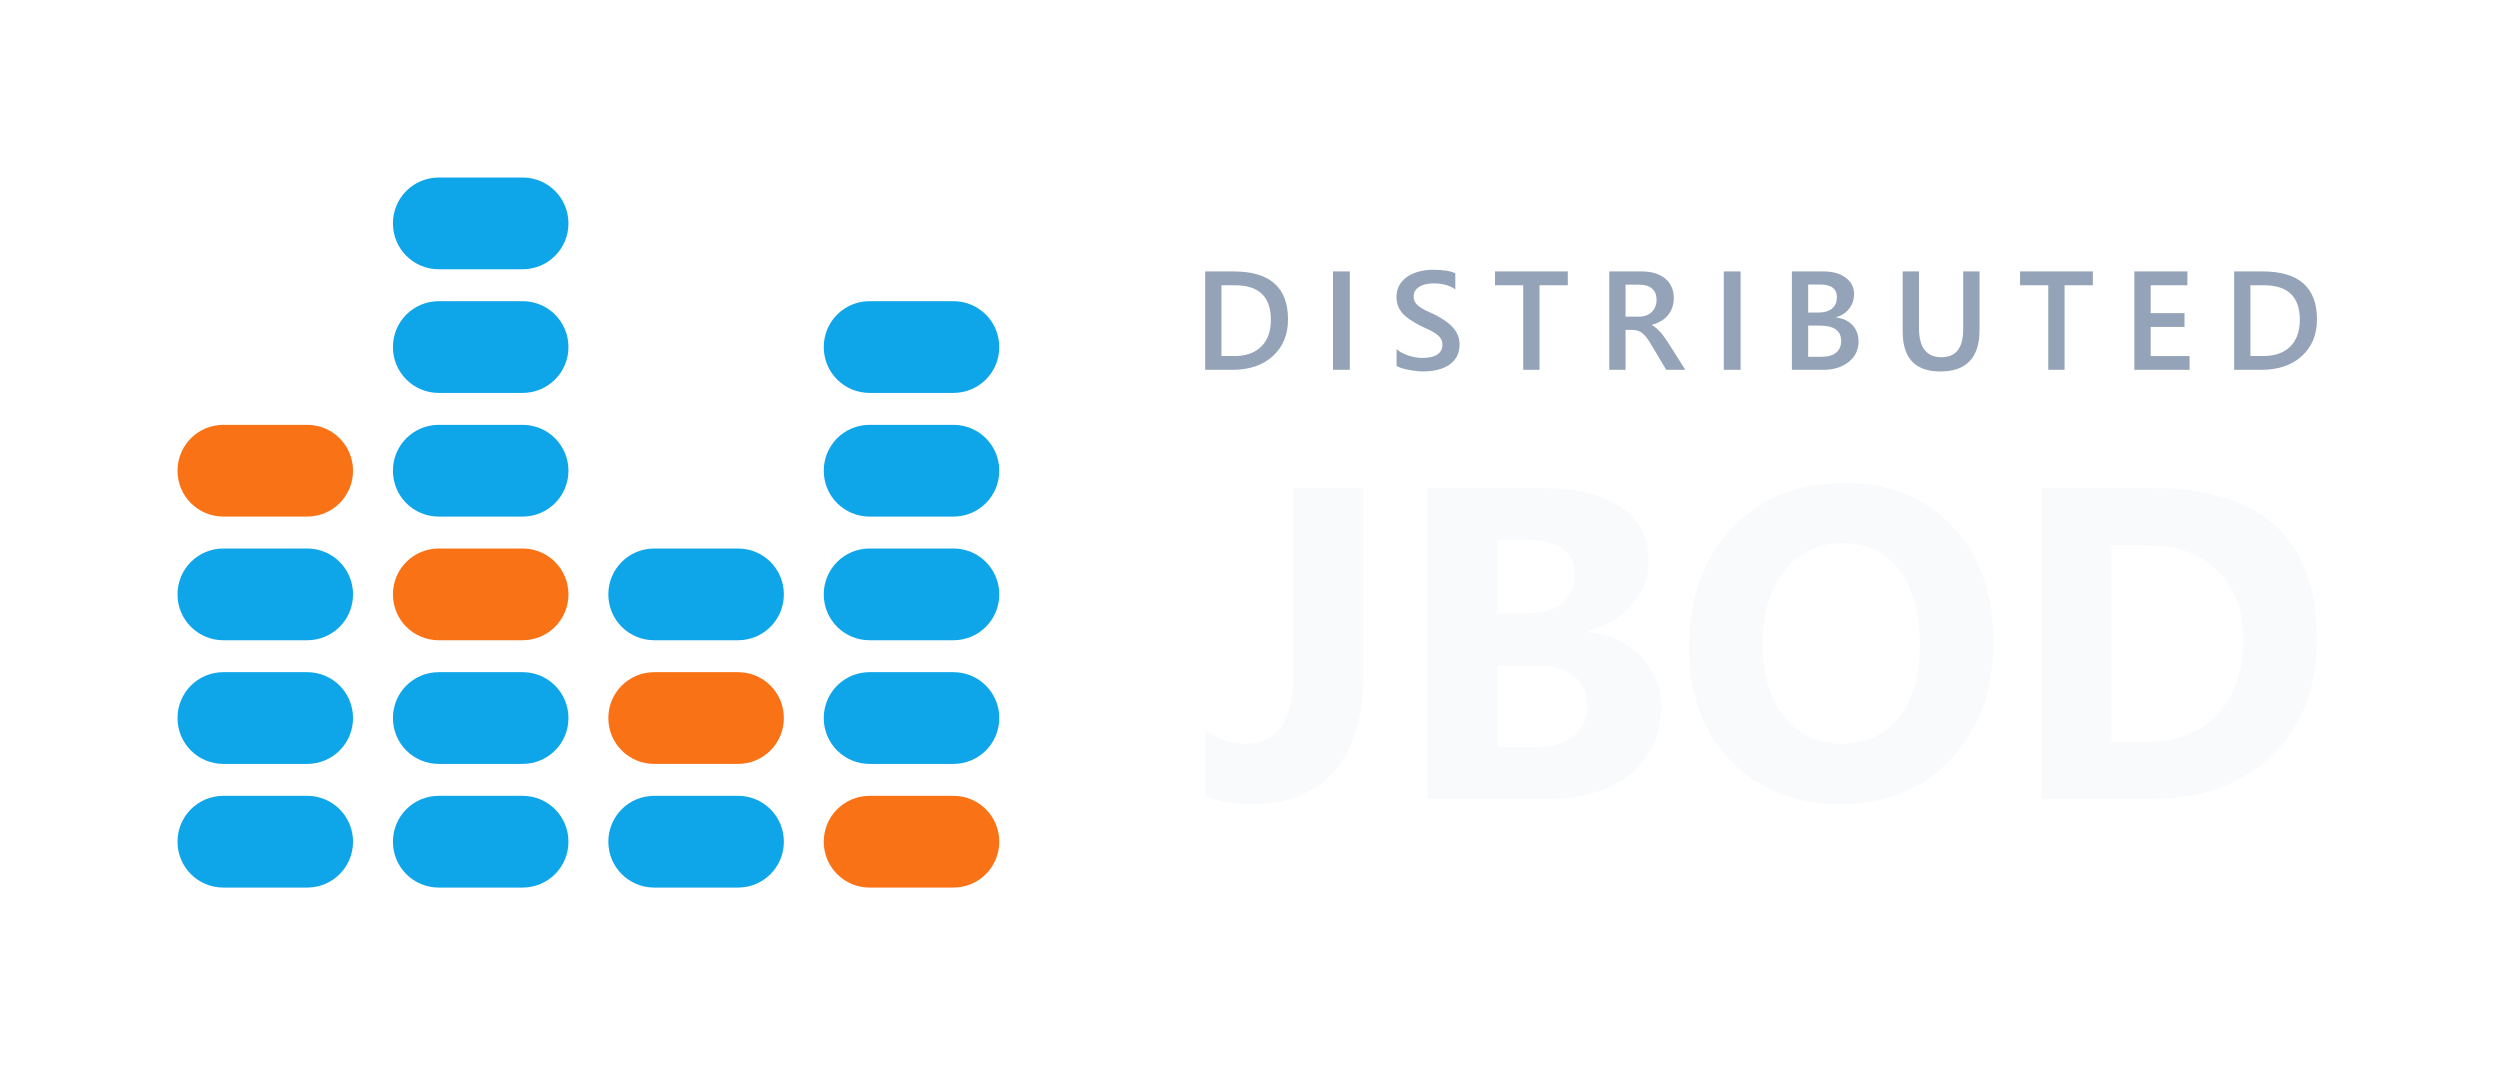
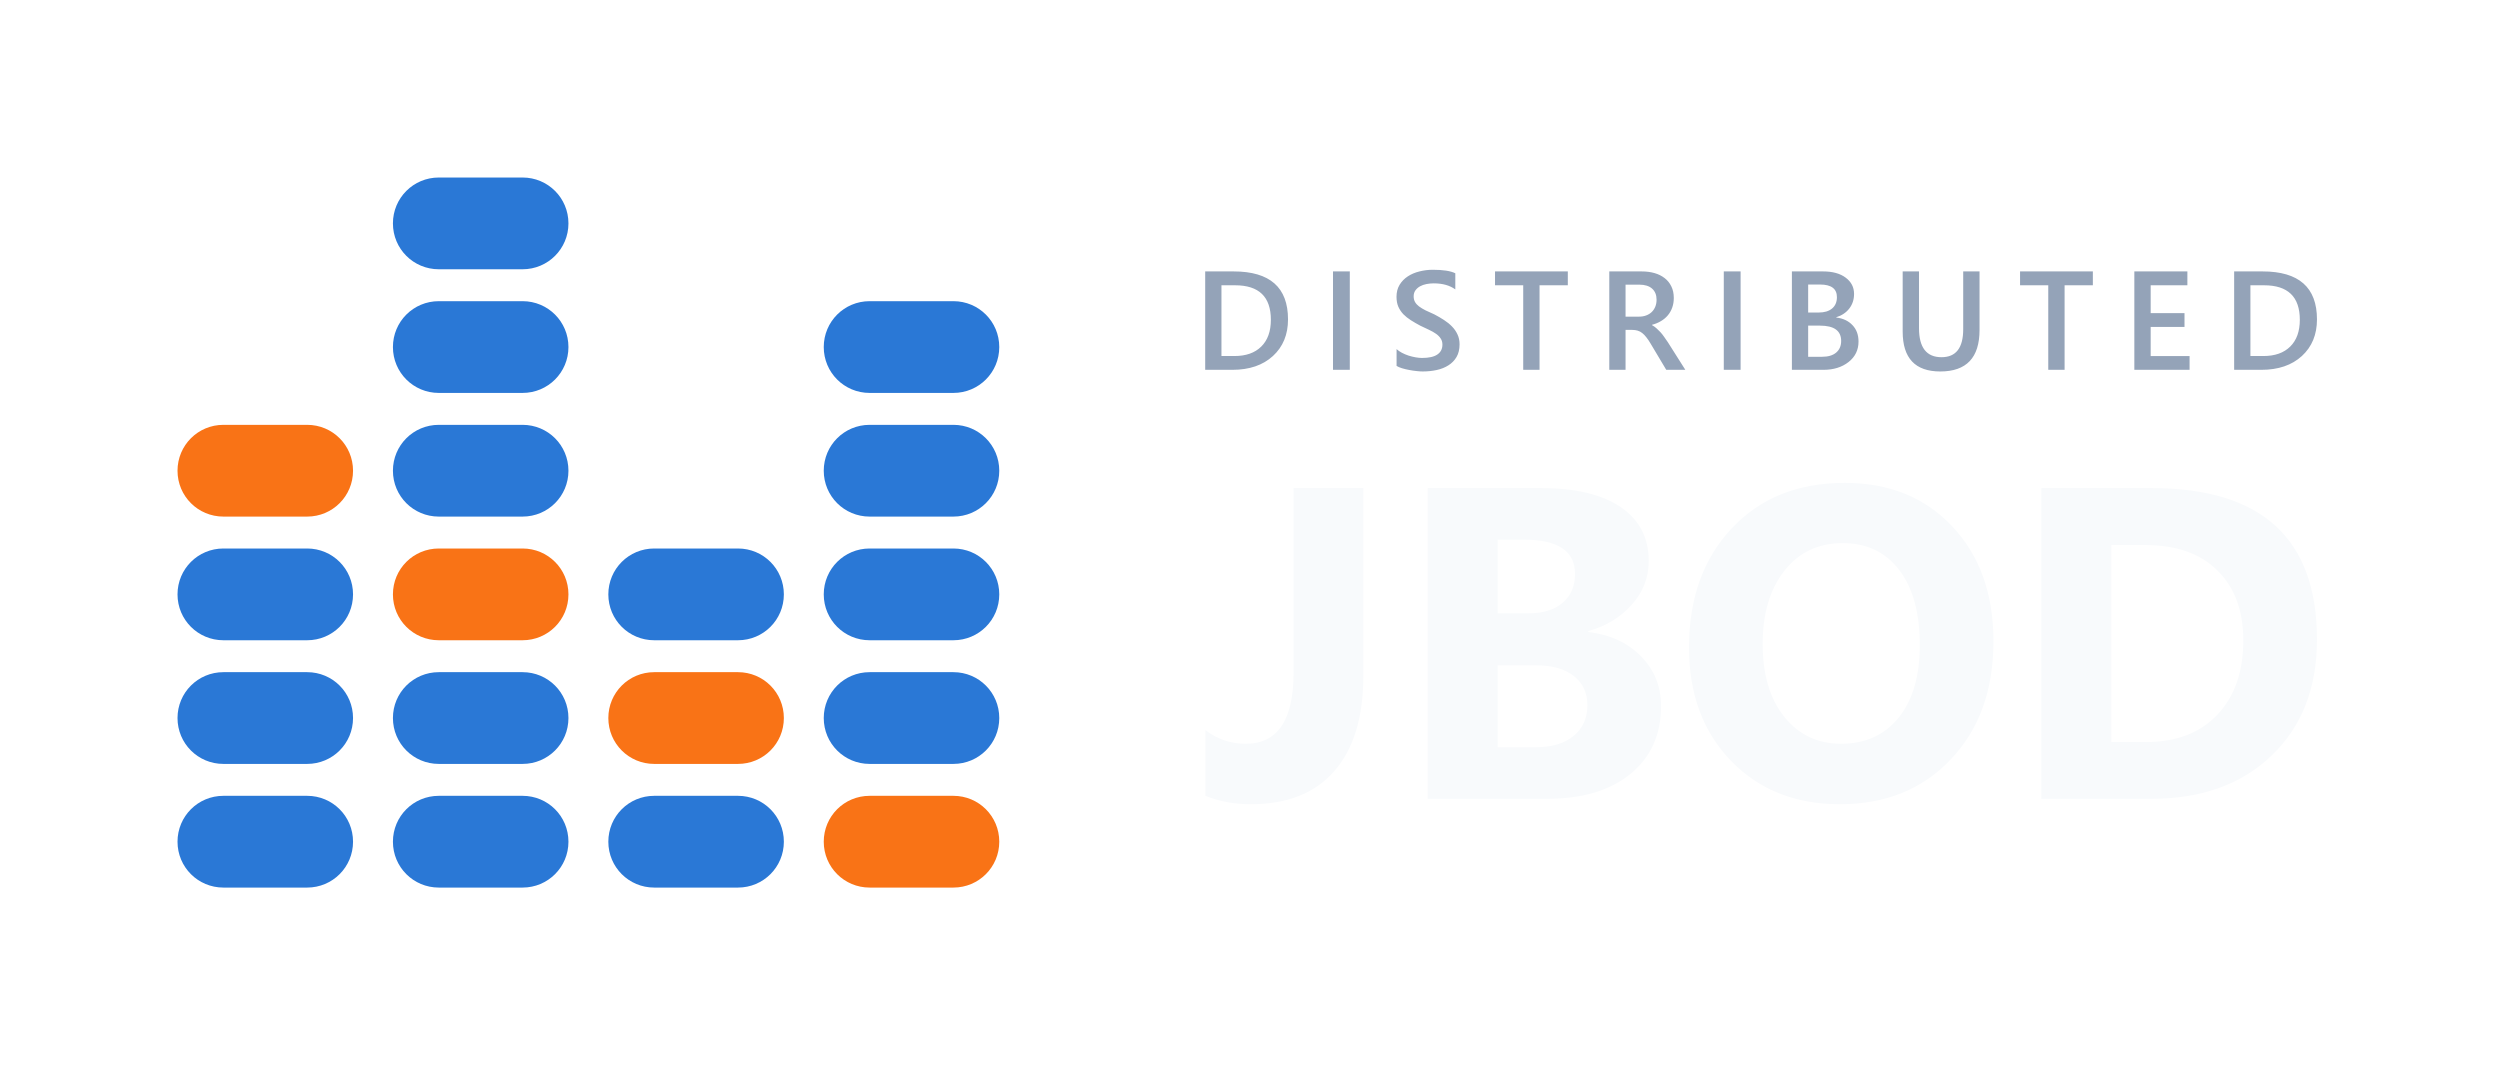
<svg xmlns="http://www.w3.org/2000/svg" width="338" height="144" viewBox="0 8 338 144" version="1.1" id="svg19">
  <defs id="defs19" />
  <g transform="translate(24,32) scale(0.539326) translate(-25,-39)" id="g18">
-     <path id="rect1" style="fill:#0ea5e9" d="m 36.5,194 h 21 c 6.371,0 11.5,5.129 11.5,11.5 0,6.371 -5.129,11.5 -11.5,11.5 h -21 C 30.129,217 25,211.871 25,205.5 25,199.129 30.129,194 36.5,194 Z" />
-     <path id="rect2" style="fill:#0ea5e9" d="m 36.5,163 h 21 c 6.371,0 11.5,5.129 11.5,11.5 0,6.371 -5.129,11.5 -11.5,11.5 h -21 C 30.129,186 25,180.871 25,174.5 25,168.129 30.129,163 36.5,163 Z" />
-     <path id="rect3" style="fill:#0ea5e9" d="m 36.5,132 h 21 c 6.371,0 11.5,5.129 11.5,11.5 0,6.371 -5.129,11.5 -11.5,11.5 h -21 C 30.129,155 25,149.871 25,143.5 25,137.129 30.129,132 36.5,132 Z" />
+     <path id="rect1" style="fill:#2a78d6" d="m 36.5,194 h 21 c 6.371,0 11.5,5.129 11.5,11.5 0,6.371 -5.129,11.5 -11.5,11.5 h -21 C 30.129,217 25,211.871 25,205.5 25,199.129 30.129,194 36.5,194 Z" />
+     <path id="rect2" style="fill:#2a78d6" d="m 36.5,163 h 21 c 6.371,0 11.5,5.129 11.5,11.5 0,6.371 -5.129,11.5 -11.5,11.5 h -21 C 30.129,186 25,180.871 25,174.5 25,168.129 30.129,163 36.5,163 Z" />
+     <path id="rect3" style="fill:#2a78d6" d="m 36.5,132 h 21 c 6.371,0 11.5,5.129 11.5,11.5 0,6.371 -5.129,11.5 -11.5,11.5 h -21 C 30.129,155 25,149.871 25,143.5 25,137.129 30.129,132 36.5,132 Z" />
    <path id="rect4" style="fill:#f97316" d="m 36.5,101 h 21 c 6.371,0 11.5,5.129 11.5,11.5 0,6.371 -5.129,11.5 -11.5,11.5 h -21 C 30.129,124 25,118.871 25,112.5 25,106.129 30.129,101 36.5,101 Z" />
-     <path id="rect5" style="fill:#0ea5e9" d="m 90.5,194 h 21 c 6.371,0 11.5,5.129 11.5,11.5 0,6.371 -5.129,11.5 -11.5,11.5 h -21 C 84.129,217 79,211.871 79,205.5 79,199.129 84.129,194 90.5,194 Z" />
-     <path id="rect6" style="fill:#0ea5e9" d="m 90.5,163 h 21 c 6.371,0 11.5,5.129 11.5,11.5 0,6.371 -5.129,11.5 -11.5,11.5 h -21 C 84.129,186 79,180.871 79,174.5 79,168.129 84.129,163 90.5,163 Z" />
+     <path id="rect5" style="fill:#2a78d6" d="m 90.5,194 h 21 c 6.371,0 11.5,5.129 11.5,11.5 0,6.371 -5.129,11.5 -11.5,11.5 h -21 C 84.129,217 79,211.871 79,205.5 79,199.129 84.129,194 90.5,194 Z" />
+     <path id="rect6" style="fill:#2a78d6" d="m 90.5,163 h 21 c 6.371,0 11.5,5.129 11.5,11.5 0,6.371 -5.129,11.5 -11.5,11.5 h -21 C 84.129,186 79,180.871 79,174.5 79,168.129 84.129,163 90.5,163 Z" />
    <path id="rect7" style="fill:#f97316" d="m 90.5,132 h 21 c 6.371,0 11.5,5.129 11.5,11.5 0,6.371 -5.129,11.5 -11.5,11.5 h -21 C 84.129,155 79,149.871 79,143.5 79,137.129 84.129,132 90.5,132 Z" />
-     <path id="rect8" style="fill:#0ea5e9" d="m 90.5,101 h 21 c 6.371,0 11.5,5.129 11.5,11.5 0,6.371 -5.129,11.5 -11.5,11.5 h -21 C 84.129,124 79,118.871 79,112.5 79,106.129 84.129,101 90.5,101 Z" />
-     <path id="rect9" style="fill:#0ea5e9" d="m 90.5,70 h 21 c 6.371,0 11.5,5.129 11.5,11.5 0,6.371 -5.129,11.5 -11.5,11.5 h -21 C 84.129,93 79,87.871 79,81.5 79,75.129 84.129,70 90.5,70 Z" />
-     <path id="rect10" style="fill:#0ea5e9" d="m 90.5,39 h 21 c 6.371,0 11.5,5.129 11.5,11.5 0,6.371 -5.129,11.5 -11.5,11.5 h -21 C 84.129,62 79,56.871 79,50.5 79,44.129 84.129,39 90.5,39 Z" />
-     <path id="rect11" style="fill:#0ea5e9" d="m 144.5,194 h 21 c 6.371,0 11.5,5.129 11.5,11.5 0,6.371 -5.129,11.5 -11.5,11.5 h -21 c -6.371,0 -11.5,-5.129 -11.5,-11.5 0,-6.371 5.129,-11.5 11.5,-11.5 z" />
+     <path id="rect8" style="fill:#2a78d6" d="m 90.5,101 h 21 c 6.371,0 11.5,5.129 11.5,11.5 0,6.371 -5.129,11.5 -11.5,11.5 h -21 C 84.129,124 79,118.871 79,112.5 79,106.129 84.129,101 90.5,101 Z" />
+     <path id="rect9" style="fill:#2a78d6" d="m 90.5,70 h 21 c 6.371,0 11.5,5.129 11.5,11.5 0,6.371 -5.129,11.5 -11.5,11.5 h -21 C 84.129,93 79,87.871 79,81.5 79,75.129 84.129,70 90.5,70 Z" />
+     <path id="rect10" style="fill:#2a78d6" d="m 90.5,39 h 21 c 6.371,0 11.5,5.129 11.5,11.5 0,6.371 -5.129,11.5 -11.5,11.5 h -21 C 84.129,62 79,56.871 79,50.5 79,44.129 84.129,39 90.5,39 Z" />
+     <path id="rect11" style="fill:#2a78d6" d="m 144.5,194 h 21 c 6.371,0 11.5,5.129 11.5,11.5 0,6.371 -5.129,11.5 -11.5,11.5 h -21 c -6.371,0 -11.5,-5.129 -11.5,-11.5 0,-6.371 5.129,-11.5 11.5,-11.5 z" />
    <path id="rect12" style="fill:#f97316" d="m 144.5,163 h 21 c 6.371,0 11.5,5.129 11.5,11.5 0,6.371 -5.129,11.5 -11.5,11.5 h -21 c -6.371,0 -11.5,-5.129 -11.5,-11.5 0,-6.371 5.129,-11.5 11.5,-11.5 z" />
-     <path id="rect13" style="fill:#0ea5e9" d="m 144.5,132 h 21 c 6.371,0 11.5,5.129 11.5,11.5 0,6.371 -5.129,11.5 -11.5,11.5 h -21 c -6.371,0 -11.5,-5.129 -11.5,-11.5 0,-6.371 5.129,-11.5 11.5,-11.5 z" />
+     <path id="rect13" style="fill:#2a78d6" d="m 144.5,132 h 21 c 6.371,0 11.5,5.129 11.5,11.5 0,6.371 -5.129,11.5 -11.5,11.5 h -21 c -6.371,0 -11.5,-5.129 -11.5,-11.5 0,-6.371 5.129,-11.5 11.5,-11.5 z" />
    <path id="rect14" style="fill:#f97316" d="m 198.5,194 h 21 c 6.371,0 11.5,5.129 11.5,11.5 0,6.371 -5.129,11.5 -11.5,11.5 h -21 c -6.371,0 -11.5,-5.129 -11.5,-11.5 0,-6.371 5.129,-11.5 11.5,-11.5 z" />
-     <path id="rect15" style="fill:#0ea5e9" d="m 198.5,163 h 21 c 6.371,0 11.5,5.129 11.5,11.5 0,6.371 -5.129,11.5 -11.5,11.5 h -21 c -6.371,0 -11.5,-5.129 -11.5,-11.5 0,-6.371 5.129,-11.5 11.5,-11.5 z" />
-     <path id="rect16" style="fill:#0ea5e9" d="m 198.5,132 h 21 c 6.371,0 11.5,5.129 11.5,11.5 0,6.371 -5.129,11.5 -11.5,11.5 h -21 c -6.371,0 -11.5,-5.129 -11.5,-11.5 0,-6.371 5.129,-11.5 11.5,-11.5 z" />
-     <path id="rect17" style="fill:#0ea5e9" d="m 198.5,101 h 21 c 6.371,0 11.5,5.129 11.5,11.5 0,6.371 -5.129,11.5 -11.5,11.5 h -21 c -6.371,0 -11.5,-5.129 -11.5,-11.5 0,-6.371 5.129,-11.5 11.5,-11.5 z" />
-     <path id="rect18" style="fill:#0ea5e9" d="m 198.5,70 h 21 c 6.371,0 11.5,5.129 11.5,11.5 0,6.371 -5.129,11.5 -11.5,11.5 h -21 C 192.129,93 187,87.871 187,81.5 187,75.129 192.129,70 198.5,70 Z" />
+     <path id="rect15" style="fill:#2a78d6" d="m 198.5,163 h 21 c 6.371,0 11.5,5.129 11.5,11.5 0,6.371 -5.129,11.5 -11.5,11.5 h -21 c -6.371,0 -11.5,-5.129 -11.5,-11.5 0,-6.371 5.129,-11.5 11.5,-11.5 z" />
+     <path id="rect16" style="fill:#2a78d6" d="m 198.5,132 h 21 c 6.371,0 11.5,5.129 11.5,11.5 0,6.371 -5.129,11.5 -11.5,11.5 h -21 c -6.371,0 -11.5,-5.129 -11.5,-11.5 0,-6.371 5.129,-11.5 11.5,-11.5 z" />
+     <path id="rect17" style="fill:#2a78d6" d="m 198.5,101 h 21 c 6.371,0 11.5,5.129 11.5,11.5 0,6.371 -5.129,11.5 -11.5,11.5 h -21 c -6.371,0 -11.5,-5.129 -11.5,-11.5 0,-6.371 5.129,-11.5 11.5,-11.5 z" />
+     <path id="rect18" style="fill:#2a78d6" d="m 198.5,70 h 21 c 6.371,0 11.5,5.129 11.5,11.5 0,6.371 -5.129,11.5 -11.5,11.5 h -21 C 192.129,93 187,87.871 187,81.5 187,75.129 192.129,70 198.5,70 Z" />
  </g>
  <g transform="translate(24,32)" id="g19">
    <path d="M 138.942,26 V 12.696 h 3.841 q 7.357,0 7.357,6.485 0,3.08 -2.041,4.954 Q 146.058,26 142.625,26 Z m 2.199,-11.43 v 9.565 h 1.763 q 2.329,0 3.618,-1.28 1.299,-1.28 1.299,-3.618 0,-4.667 -4.833,-4.667 z M 158.494,26 h -2.273 V 12.696 h 2.273 z m 6.323,-0.529 v -2.273 q 0.306,0.278 0.724,0.501 0.427,0.223 0.9,0.38 0.473,0.148 0.946,0.232 0.473,0.084 0.872,0.084 1.392,0 2.069,-0.464 0.687,-0.464 0.687,-1.345 0,-0.473 -0.232,-0.816 -0.223,-0.353 -0.631,-0.64 -0.408,-0.288 -0.965,-0.547 -0.547,-0.269 -1.178,-0.557 -0.677,-0.362 -1.262,-0.733 -0.584,-0.371 -1.021,-0.816 -0.427,-0.455 -0.677,-1.021 -0.241,-0.566 -0.241,-1.327 0,-0.937 0.417,-1.624 0.427,-0.696 1.113,-1.141 0.696,-0.455 1.577,-0.668 0.881,-0.223 1.8,-0.223 2.087,0 3.043,0.473 v 2.18 q -1.132,-0.816 -2.913,-0.816 -0.492,0 -0.983,0.093 -0.482,0.093 -0.872,0.306 -0.38,0.213 -0.622,0.547 -0.241,0.334 -0.241,0.807 0,0.445 0.186,0.77 0.186,0.325 0.538,0.594 0.362,0.269 0.872,0.529 0.52,0.25 1.197,0.547 0.696,0.362 1.308,0.761 0.622,0.399 1.085,0.881 0.473,0.482 0.742,1.076 0.278,0.584 0.278,1.336 0,1.011 -0.408,1.707 -0.408,0.696 -1.104,1.132 -0.687,0.436 -1.586,0.631 -0.9,0.195 -1.902,0.195 -0.334,0 -0.826,-0.056 -0.482,-0.046 -0.993,-0.148 -0.51,-0.093 -0.965,-0.232 -0.455,-0.139 -0.733,-0.315 z m 23.152,-10.901 h -3.822 V 26 h -2.208 V 14.57 h -3.813 v -1.874 h 9.843 z M 203.856,26 h -2.579 l -2.125,-3.562 q -0.288,-0.492 -0.566,-0.835 -0.269,-0.353 -0.557,-0.575 -0.278,-0.223 -0.612,-0.325 -0.334,-0.102 -0.751,-0.102 h -0.891 V 26 h -2.199 V 12.696 h 4.379 q 0.937,0 1.726,0.223 0.789,0.223 1.373,0.677 0.584,0.445 0.909,1.123 0.334,0.668 0.334,1.568 0,0.705 -0.213,1.299 -0.204,0.584 -0.594,1.048 -0.38,0.455 -0.928,0.779 -0.538,0.325 -1.215,0.501 v 0.037 q 0.362,0.204 0.631,0.455 0.269,0.241 0.51,0.501 0.241,0.26 0.473,0.594 0.241,0.325 0.529,0.761 z m -8.081,-11.513 v 4.323 h 1.837 q 0.51,0 0.937,-0.158 0.436,-0.158 0.751,-0.455 0.315,-0.297 0.492,-0.724 0.176,-0.427 0.176,-0.956 0,-0.956 -0.603,-1.494 -0.603,-0.538 -1.735,-0.538 z M 211.329,26 h -2.273 V 12.696 h 2.273 z m 6.935,0 V 12.696 h 4.221 q 1.93,0 3.052,0.844 1.132,0.844 1.132,2.199 0,1.132 -0.64,1.967 -0.64,0.835 -1.772,1.188 v 0.037 q 1.373,0.158 2.189,1.021 0.826,0.854 0.826,2.227 0,1.707 -1.345,2.765 Q 224.582,26 222.531,26 Z m 2.199,-11.532 v 3.785 h 1.429 q 1.15,0 1.8,-0.538 0.659,-0.547 0.659,-1.54 0,-1.707 -2.282,-1.707 z m 0,5.557 v 4.212 h 1.883 q 1.234,0 1.902,-0.566 0.677,-0.575 0.677,-1.577 0,-2.069 -2.867,-2.069 z m 23.17,0.594 q 0,5.604 -5.307,5.604 -5.084,0 -5.084,-5.39 v -8.136 h 2.208 v 7.682 q 0,3.915 3.043,3.915 2.932,0 2.932,-3.776 v -7.821 h 2.208 z m 15.322,-6.049 h -3.822 V 26 h -2.208 V 14.57 h -3.813 v -1.874 h 9.843 z M 272.031,26 h -7.468 V 12.696 h 7.171 v 1.874 h -4.963 v 3.767 h 4.574 v 1.865 h -4.574 v 3.934 h 5.26 z m 6.026,0 V 12.696 h 3.841 q 7.357,0 7.357,6.485 0,3.08 -2.041,4.954 Q 285.172,26 281.74,26 Z m 2.199,-11.43 v 9.565 h 1.763 q 2.329,0 3.618,-1.28 1.299,-1.28 1.299,-3.618 0,-4.667 -4.833,-4.667 z" id="text18" style="font-size:19px;font-family:'Segoe UI Semibold';letter-spacing:3.66;fill:#94a3b8" aria-label="DISTRIBUTED" />
    <path d="m 160.324,67.33 q 0,8.438 -3.926,12.92 -3.896,4.482 -11.309,4.482 -3.311,0 -6.123,-1.143 v -8.877 q 2.432,1.846 5.449,1.846 6.475,0 6.475,-9.609 V 41.988 h 9.434 z M 169.023,84 V 41.988 h 15.293 q 7.031,0 10.811,2.578 3.779,2.578 3.779,7.266 0,3.398 -2.314,5.947 -2.285,2.549 -5.859,3.545 v 0.117 q 4.482,0.557 7.148,3.311 2.695,2.754 2.695,6.709 0,5.771 -4.131,9.17 Q 192.314,84 185.166,84 Z m 9.463,-35.039 v 9.961 h 4.16 q 2.93,0 4.6,-1.406 1.699,-1.436 1.699,-3.926 0,-4.629 -6.914,-4.629 z m 0,16.992 v 11.074 h 5.127 q 3.281,0 5.127,-1.523 1.875,-1.523 1.875,-4.16 0,-2.52 -1.846,-3.955 -1.816,-1.436 -5.098,-1.436 z m 46.258,18.779 q -9.023,0 -14.707,-5.859 -5.684,-5.889 -5.684,-15.322 0,-9.961 5.771,-16.113 5.771,-6.152 15.293,-6.152 8.994,0 14.531,5.889 5.566,5.889 5.566,15.527 0,9.902 -5.771,15.967 -5.742,6.064 -15,6.064 z m 0.41,-35.303 q -4.98,0 -7.91,3.75 -2.93,3.721 -2.93,9.873 0,6.24 2.93,9.873 2.93,3.633 7.676,3.633 4.893,0 7.764,-3.516 2.871,-3.545 2.871,-9.814 0,-6.533 -2.783,-10.166 -2.783,-3.633 -7.617,-3.633 z M 251.988,84 V 41.988 h 14.883 q 22.383,0 22.383,20.479 0,9.814 -6.123,15.674 Q 277.037,84 266.871,84 Z m 9.463,-34.307 v 26.631 h 4.688 q 6.152,0 9.639,-3.691 3.516,-3.691 3.516,-10.049 0,-6.006 -3.486,-9.434 -3.457,-3.457 -9.727,-3.457 z" id="text19" style="font-weight:700;font-size:60px;font-family:'Segoe UI';letter-spacing:-0.5;fill:#f8fafc" aria-label="JBOD" />
  </g>
</svg>
